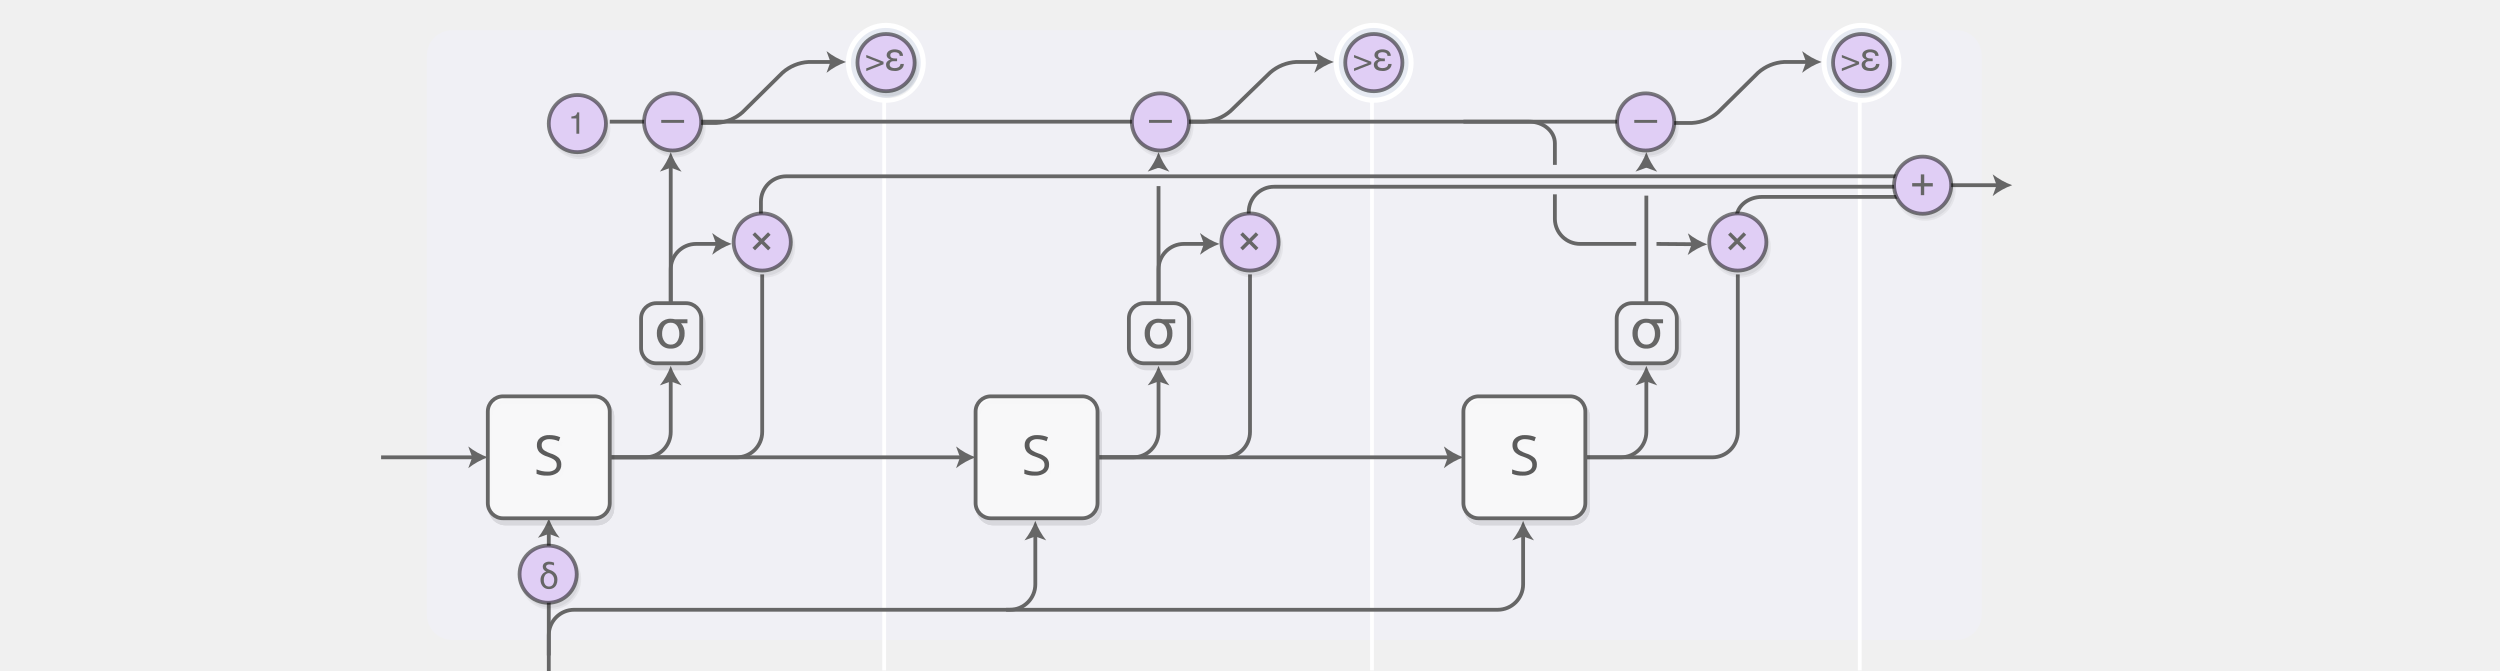
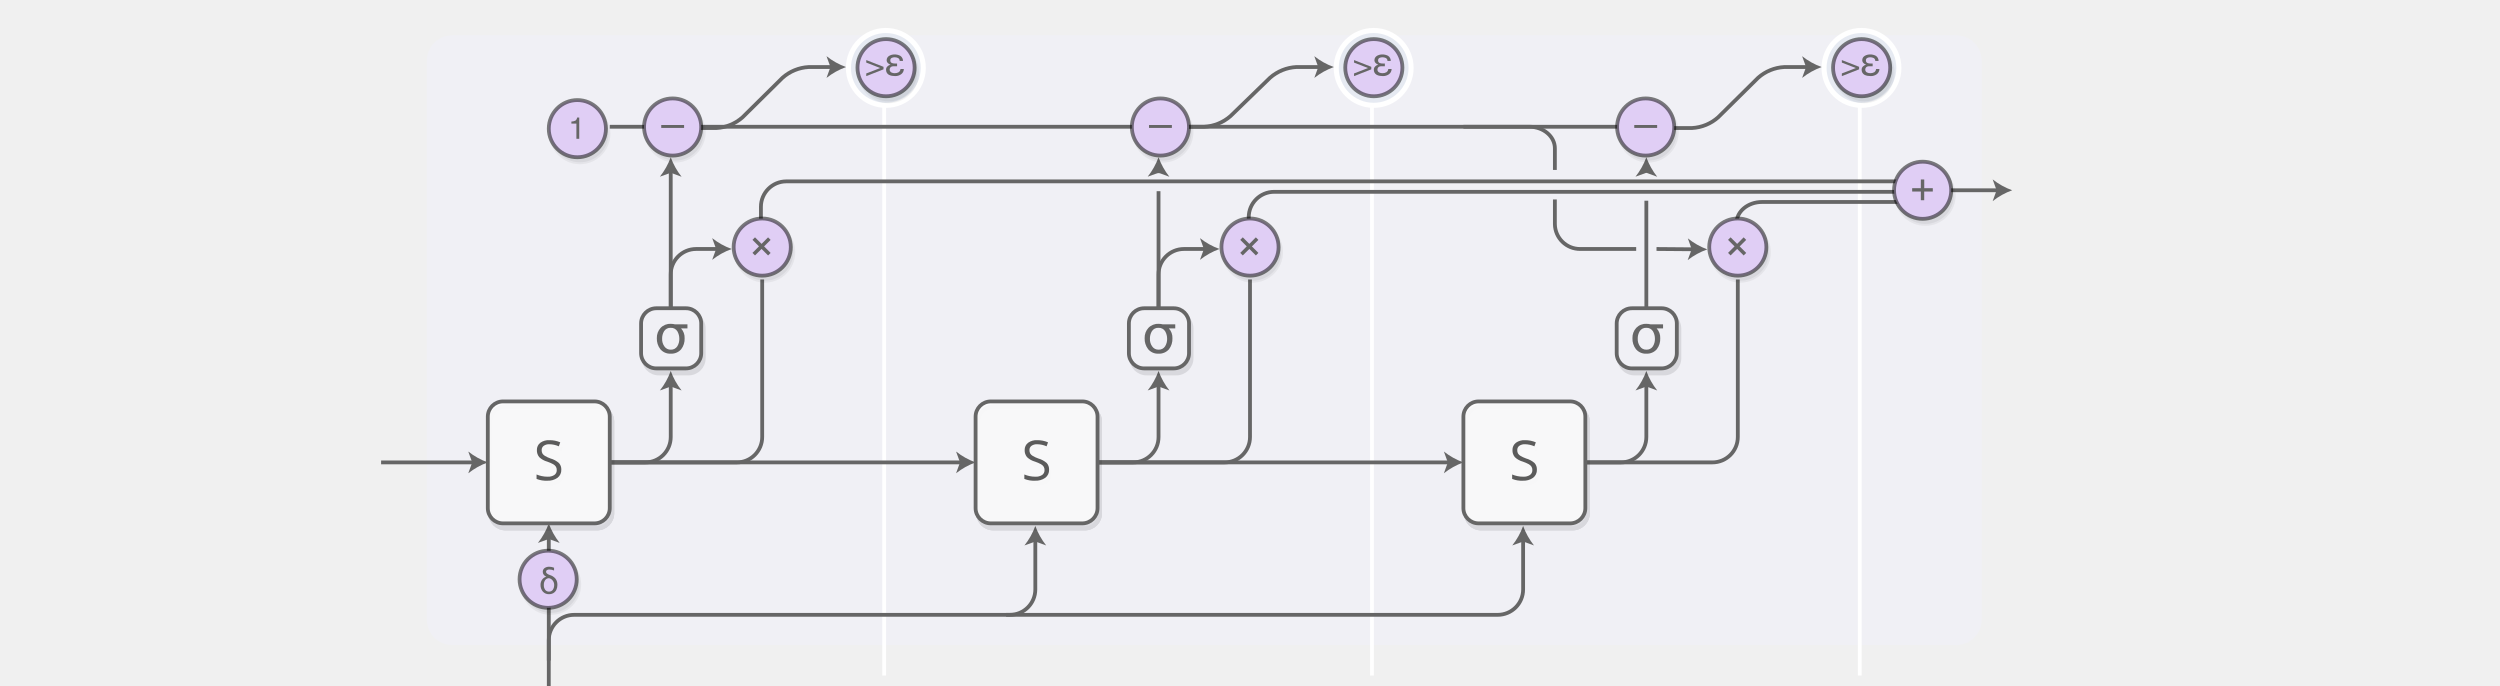
- <svg xmlns="http://www.w3.org/2000/svg" xmlns:xlink="http://www.w3.org/1999/xlink" id="background" width="984" height="264" viewBox="0 0 984 264">
+ <svg xmlns="http://www.w3.org/2000/svg" xmlns:xlink="http://www.w3.org/1999/xlink" id="background" width="984" height="270" viewBox="0 0 984 270">
  <defs>
    <symbol id="op-halo" data-name="op-halo" viewBox="0 0 31.45 31.45">
      <circle cx="15.73" cy="15.73" r="14.73" fill="#e6eaf2" stroke="#fff" stroke-miterlimit="10" stroke-width="2" />
    </symbol>
    <symbol id="op-bg" data-name="op-bg" viewBox="0 0 24 24">
      <circle cx="12" cy="12" r="11.25" fill="#e0cef5" stroke="#000" stroke-miterlimit="10" stroke-opacity="0.5" stroke-width="1.5" />
    </symbol>
    <symbol id="op-sum" data-name="op-sum" viewBox="0 0 24 24">
      <use id="op-bg-3" data-name="op-bg" width="24" height="24" xlink:href="#op-bg" />
      <path d="M7.88,12.5V11.18h3.41V7.75h1.34v3.43H16V12.5H12.62v3.42H11.29V12.5H7.88Z" fill="#666" />
    </symbol>
    <symbol id="op-sum_5" data-name="op-sum 5" viewBox="0 0 24 24">
      <use id="op-bg-6" data-name="op-bg" width="24" height="24" xlink:href="#op-bg" />
      <g>
        <path d="M11,12.65L4.21,15.32V14.26l5.51-2.12L4.21,10V9L11,11.66v1Z" fill="#666" />
        <path d="M16.34,11.45H15.48q-0.37,0-.73,0a1.84,1.84,0,0,0-.66.17,1,1,0,0,0-.46.42,1.19,1.19,0,0,0-.21.73,1.13,1.13,0,0,0,.2.67,1.4,1.4,0,0,0,.46.43,2.73,2.73,0,0,0,1.33.3,3,3,0,0,0,1.54-.37,1.66,1.66,0,0,0,.73-1.28H19a2.55,2.55,0,0,1-1.09,2.09,4,4,0,0,1-2.32.7,7.39,7.39,0,0,1-1.28-.11,4.23,4.23,0,0,1-1.17-.38A2.21,2.21,0,0,1,12,12.79a1.72,1.72,0,0,1,.55-1.3,2.33,2.33,0,0,1,1.2-.66v0a2.71,2.71,0,0,1-1.07-.69A1.56,1.56,0,0,1,12.24,9a1.8,1.8,0,0,1,.3-1,2,2,0,0,1,.74-0.69,4.19,4.19,0,0,1,2-.52,4.65,4.65,0,0,1,2.34.55,2.37,2.37,0,0,1,1.05,2H17.36a1.21,1.21,0,0,0-.64-1.15,3.21,3.21,0,0,0-1.36-.29,2.53,2.53,0,0,0-1.1.24,1,1,0,0,0-.58,1,1,1,0,0,0,.58,1,2.79,2.79,0,0,0,1.2.22h0.88v1.16Z" fill="#666" />
      </g>
    </symbol>
    <symbol id="op-sum_4" data-name="op-sum 4" viewBox="0 0 24 24">
      <use id="op-bg-9" data-name="op-bg" width="24" height="24" xlink:href="#op-bg" />
      <path d="M7.51,11.21h9v1.15h-9V11.21Z" fill="#666" />
    </symbol>
    <symbol id="op-sum_3" data-name="op-sum 3" viewBox="0 0 24 24">
      <use id="op-bg-12" data-name="op-bg" width="24" height="24" xlink:href="#op-bg" />
      <path d="M9.65,10V9.21a4.3,4.3,0,0,0,1.59-.37,1.83,1.83,0,0,0,.67-1.23h0.83V16H11.62V10h-2Z" fill="#666" />
    </symbol>
    <symbol id="op-x" data-name="op-x" viewBox="0 0 24 24">
      <use id="op-bg-15" data-name="op-bg" width="24" height="24" xlink:href="#op-bg" />
      <path d="M9.16,15.28l-1-1,2.56-2.56L8.16,9.16l1-1,2.58,2.58L14.3,8.17l1,1-2.56,2.56,2.57,2.57-1,1-2.57-2.57Z" fill="#666" />
    </symbol>
    <symbol id="rnn-bg" data-name="rnn-bg" viewBox="0 0 49.5 49.5">
      <rect x="0.75" y="0.75" width="48" height="48" rx="6" ry="6" fill="#fff" fill-opacity="0.8" stroke="#666" stroke-width="1.5" />
    </symbol>
    <symbol id="rnn-s" data-name="rnn-s" viewBox="0 0 49.5 49.5">
      <use id="rnn-bg-3" data-name="rnn-bg" width="49.5" height="49.5" xlink:href="#rnn-bg" />
      <path d="M29.68,27.61a3.81,3.81,0,0,1-1.49,3.2,6.46,6.46,0,0,1-4,1.15,10.1,10.1,0,0,1-4.25-.71V29.51a11.16,11.16,0,0,0,2.08.64,10.92,10.92,0,0,0,2.23.23,4.49,4.49,0,0,0,2.72-.69,2.25,2.25,0,0,0,.92-1.91,2.45,2.45,0,0,0-.32-1.32,3,3,0,0,0-1.08-1,15.14,15.14,0,0,0-2.31-1A7.38,7.38,0,0,1,21,22.68a4.06,4.06,0,0,1-.93-2.77A3.45,3.45,0,0,1,21.45,17,5.61,5.61,0,0,1,25,16a10.54,10.54,0,0,1,4.26.85l-0.56,1.57A9.63,9.63,0,0,0,25,17.6a3.62,3.62,0,0,0-2.24.62,2,2,0,0,0-.81,1.71,2.62,2.62,0,0,0,.3,1.32,2.8,2.8,0,0,0,1,.95,12.47,12.47,0,0,0,2.16,1A8.56,8.56,0,0,1,28.76,25,3.68,3.68,0,0,1,29.68,27.61Z" fill="#5b5b5b" />
    </symbol>
    <symbol id="op-sum_2" data-name="op-sum 2" viewBox="0 0 24 24">
      <use width="24" height="24" xlink:href="#op-bg" />
      <path d="M9.88,9.08a1.77,1.77,0,0,1,.69-1.47,3,3,0,0,1,1.89-.54,4.84,4.84,0,0,1,1.87.38v1.1a5.22,5.22,0,0,0-1.88-.4,1.57,1.57,0,0,0-.93.25,0.78,0.78,0,0,0-.35.67q0,0.74,1.51,1.26a4.6,4.6,0,0,1,2.22,1.44A3.75,3.75,0,0,1,15.64,14v0.27a4.23,4.23,0,0,1-.4,1.87,3,3,0,0,1-1.15,1.28,3.29,3.29,0,0,1-1.74.45,3.08,3.08,0,0,1-2.42-1A3.86,3.86,0,0,1,9,14.22V14.13a3.42,3.42,0,0,1,.64-2A2.76,2.76,0,0,1,11.29,11v0a2.36,2.36,0,0,1-1-.75A1.76,1.76,0,0,1,9.88,9.08Zm0.42,5.2a3,3,0,0,0,.55,1.89,1.8,1.8,0,0,0,1.49.69,1.79,1.79,0,0,0,1.48-.69,3.23,3.23,0,0,0,.55-2,2.67,2.67,0,0,0-.58-1.67,2.35,2.35,0,0,0-1.43-.92,1.81,1.81,0,0,0-1.49.7A3.19,3.19,0,0,0,10.3,14.28Z" fill="#666" />
    </symbol>
    <symbol id="rnn-sigma" data-name="rnn-sigma" viewBox="0 0 25.17 25.17">
      <rect x="0.75" y="0.75" width="23.67" height="23.67" rx="6" ry="6" fill="#f0f0f5" stroke="#666" stroke-width="1.5" />
      <path d="M19,8.67H16.48a5.39,5.39,0,0,1,1.41,3.87,6.62,6.62,0,0,1-1.37,4.36,5.13,5.13,0,0,1-4.11,1.73,5,5,0,0,1-4.09-1.78,6.66,6.66,0,0,1-1.37-4.32,5.73,5.73,0,0,1,1.5-4.07,5.22,5.22,0,0,1,4-1.58,6.18,6.18,0,0,1,1.67.21H19V8.67ZM15.8,12.78a5.89,5.89,0,0,0-.74-2.92,2.87,2.87,0,0,0-2.65-1.41A2.86,2.86,0,0,0,9.8,9.79a5.53,5.53,0,0,0-.77,3,4.82,4.82,0,0,0,.91,3,2.89,2.89,0,0,0,2.47,1.26A2.88,2.88,0,0,0,15,15.74,5.37,5.37,0,0,0,15.8,12.78Z" fill="#666" />
    </symbol>
  </defs>
  <g id="_Group_" data-name="&lt;Group&gt;">
-     <rect x="168" y="11.89" width="612" height="240" rx="10" ry="10" fill="#f0f0f5" />
-   </g>
-   <line x1="348" y1="38.89" x2="348" y2="263.89" stroke="#fff" stroke-miterlimit="10" stroke-width="1.5" />
-   <line x1="540" y1="38.89" x2="540" y2="263.89" stroke="#fff" stroke-miterlimit="10" stroke-width="1.5" />
-   <line x1="732" y1="38.89" x2="732" y2="263.89" stroke="#fff" stroke-miterlimit="10" stroke-width="1.5" />
-   <path d="M240,180h50a10,10,0,0,0,10-10V108" fill="none" stroke="#666" stroke-miterlimit="10" stroke-width="1.5" />
-   <path d="M432,180h50a10,10,0,0,0,10-10V108" fill="none" stroke="#666" stroke-miterlimit="10" stroke-width="1.5" />
-   <path d="M624,180h50a10,10,0,0,0,10-10V108" fill="none" stroke="#666" stroke-miterlimit="10" stroke-width="1.5" />
-   <line x1="456" y1="132" x2="456" y2="73.25" fill="none" stroke="#666" stroke-miterlimit="10" stroke-width="1.5" />
-   <line x1="648" y1="132" x2="648" y2="77" fill="none" stroke="#666" stroke-miterlimit="10" stroke-width="1.5" />
-   <path d="M299.5,95.89V79.39a10,10,0,0,1,10-10H756" fill="none" stroke="#666" stroke-miterlimit="10" stroke-width="1.5" />
-   <path d="M491.5,96V83.5a10,10,0,0,1,10-10H756" fill="none" stroke="#666" stroke-miterlimit="10" stroke-width="1.5" />
-   <path d="M683.51,94V85.75c0-4.54,4.5-8.25,10-8.25H756" fill="none" stroke="#666" stroke-miterlimit="10" stroke-width="1.5" />
-   <line x1="240" y1="47.89" x2="648" y2="47.89" fill="none" stroke="#666" stroke-miterlimit="10" stroke-width="1.5" />
-   <path d="M612,76.5v9.75A9.91,9.91,0,0,0,622,96h22" fill="none" stroke="#666" stroke-miterlimit="10" stroke-width="1.5" />
-   <path d="M576,47.89h26c5.5,0,10,3.83,10,8.5v8.5" fill="none" stroke="#666" stroke-miterlimit="10" stroke-width="1.5" />
-   <use id="op-halo-3" data-name="op-halo" width="31.45" height="31.45" transform="translate(332.94 9)" xlink:href="#op-halo" />
-   <use id="op-halo-6" data-name="op-halo" width="31.45" height="31.45" transform="translate(524.94 9)" xlink:href="#op-halo" />
-   <use id="op-halo-9" data-name="op-halo" width="31.45" height="31.45" transform="translate(716.94 9)" xlink:href="#op-halo" />
-   <g>
-     <path d="M396,240H589.5a10,10,0,0,0,10-10V210.43" fill="none" stroke="#666" stroke-miterlimit="10" stroke-width="1.5" />
-     <path d="M599.5,205a27.2,27.2,0,0,0,4.28,7.69l-4.28-1.55-4.28,1.55A27.18,27.18,0,0,0,599.5,205Z" fill="#666" />
-   </g>
-   <g>
-     <path d="M216,270V250a10,10,0,0,1,10-10H397.5a10,10,0,0,0,10-10V210.43" fill="none" stroke="#666" stroke-miterlimit="10" stroke-width="1.5" />
-     <path d="M407.5,205a27.2,27.2,0,0,0,4.28,7.69l-4.28-1.55-4.28,1.55A27.18,27.18,0,0,0,407.5,205Z" fill="#666" />
-   </g>
-   <g>
-     <line x1="150" y1="180" x2="186.57" y2="180" fill="none" stroke="#666" stroke-miterlimit="10" stroke-width="1.5" />
-     <path d="M192,180a27.2,27.2,0,0,0-7.69,4.28l1.55-4.28-1.55-4.28A27.18,27.18,0,0,0,192,180Z" fill="#666" />
-   </g>
-   <g>
-     <line x1="762" y1="72.89" x2="786.57" y2="72.89" fill="none" stroke="#666" stroke-miterlimit="10" stroke-width="1.5" />
-     <path d="M792,72.89a27.2,27.2,0,0,0-7.69,4.28l1.55-4.28-1.55-4.28A27.18,27.18,0,0,0,792,72.89Z" fill="#666" />
-   </g>
-   <g>
-     <line x1="240" y1="180" x2="378.57" y2="180" fill="none" stroke="#666" stroke-miterlimit="10" stroke-width="1.5" />
-     <path d="M384,180a27.2,27.2,0,0,0-7.69,4.28l1.55-4.28-1.55-4.28A27.18,27.18,0,0,0,384,180Z" fill="#666" />
-   </g>
-   <g>
-     <line x1="432" y1="180" x2="570.57" y2="180" fill="none" stroke="#666" stroke-miterlimit="10" stroke-width="1.5" />
-     <path d="M576,180a27.2,27.2,0,0,0-7.69,4.28l1.55-4.28-1.55-4.28A27.18,27.18,0,0,0,576,180Z" fill="#666" />
-   </g>
-   <g>
-     <path d="M240,180h14a10,10,0,0,0,10-10V149.43" fill="none" stroke="#666" stroke-miterlimit="10" stroke-width="1.5" />
-     <path d="M264,144a27.2,27.2,0,0,0,4.28,7.69L264,150.14l-4.28,1.55A27.18,27.18,0,0,0,264,144Z" fill="#666" />
-   </g>
-   <g>
-     <path d="M432,180h14a10,10,0,0,0,10-10V149.43" fill="none" stroke="#666" stroke-miterlimit="10" stroke-width="1.5" />
-     <path d="M456,144a27.2,27.2,0,0,0,4.28,7.69L456,150.14l-4.28,1.55A27.18,27.18,0,0,0,456,144Z" fill="#666" />
-   </g>
-   <g>
-     <path d="M624,180h14a10,10,0,0,0,10-10V149.43" fill="none" stroke="#666" stroke-miterlimit="10" stroke-width="1.5" />
-     <path d="M648,144a27.2,27.2,0,0,0,4.28,7.69L648,150.14l-4.28,1.55A27.18,27.18,0,0,0,648,144Z" fill="#666" />
-   </g>
-   <g>
-     <line x1="264" y1="131.89" x2="264" y2="65.32" fill="none" stroke="#666" stroke-miterlimit="10" stroke-width="1.5" />
-     <path d="M264,59.89a27.2,27.2,0,0,0,4.28,7.69L264,66l-4.28,1.55A27.18,27.18,0,0,0,264,59.89Z" fill="#666" />
-   </g>
-   <g>
-     <line x1="456" y1="66.14" x2="456" y2="65.32" fill="none" stroke="#666" stroke-miterlimit="10" stroke-width="1.5" />
-     <path d="M456,59.89a27.2,27.2,0,0,0,4.28,7.69L456,66l-4.28,1.55A27.18,27.18,0,0,0,456,59.89Z" fill="#666" />
-   </g>
-   <g>
-     <line x1="648" y1="65.89" x2="648" y2="65.32" fill="none" stroke="#666" stroke-miterlimit="10" stroke-width="1.5" />
-     <path d="M648,59.89a27.2,27.2,0,0,0,4.28,7.69L648,66l-4.28,1.55A27.18,27.18,0,0,0,648,59.89Z" fill="#666" />
-   </g>
-   <g>
-     <path d="M264,132V106a10,10,0,0,1,10-10h8.57" fill="none" stroke="#666" stroke-miterlimit="10" stroke-width="1.5" />
-     <path d="M288,96a27.2,27.2,0,0,0-7.69,4.28L281.86,96l-1.55-4.28A27.18,27.18,0,0,0,288,96Z" fill="#666" />
-   </g>
-   <g>
-     <path d="M456,132V106a10,10,0,0,1,10-10h8.57" fill="none" stroke="#666" stroke-miterlimit="10" stroke-width="1.5" />
-     <path d="M480,96a27.2,27.2,0,0,0-7.69,4.28L473.86,96l-1.55-4.28A27.18,27.18,0,0,0,480,96Z" fill="#666" />
-   </g>
-   <g>
-     <path d="M264,48.39h18a16.83,16.83,0,0,0,10.26-4.22L308,28.61a16.83,16.83,0,0,1,10.26-4.22h9.32" fill="none" stroke="#666" stroke-miterlimit="10" stroke-width="1.5" />
-     <path d="M333,24.39a27.2,27.2,0,0,0-7.69,4.28l1.55-4.28-1.55-4.28A27.18,27.18,0,0,0,333,24.39Z" fill="#666" />
-   </g>
-   <g>
-     <path d="M456,47.89h18a17.11,17.11,0,0,0,10.31-4.18l15.63-15.15a17.11,17.11,0,0,1,10.31-4.18h9.32" fill="none" stroke="#666" stroke-miterlimit="10" stroke-width="1.5" />
-     <path d="M525,24.39a27.2,27.2,0,0,0-7.69,4.28l1.55-4.28-1.55-4.28A27.18,27.18,0,0,0,525,24.39Z" fill="#666" />
-   </g>
-   <g>
-     <path d="M648,48.39h18a16.83,16.83,0,0,0,10.26-4.22L692,28.61a16.83,16.83,0,0,1,10.26-4.22h9.32" fill="none" stroke="#666" stroke-miterlimit="10" stroke-width="1.5" />
-     <path d="M717,24.39a27.2,27.2,0,0,0-7.69,4.28l1.55-4.28-1.55-4.28A27.18,27.18,0,0,0,717,24.39Z" fill="#666" />
-   </g>
-   <g>
-     <line x1="652" y1="96" x2="666.57" y2="96.12" fill="none" stroke="#666" stroke-miterlimit="10" stroke-width="1.5" />
-     <path d="M672,96.16a27.2,27.2,0,0,0-7.73,4.22l1.58-4.27-1.51-4.29A27.18,27.18,0,0,0,672,96.16Z" fill="#666" />
-   </g>
-   <g>
-     <line x1="216" y1="258" x2="216" y2="209.43" fill="none" stroke="#666" stroke-miterlimit="10" stroke-width="1.5" />
-     <path d="M216,204a27.2,27.2,0,0,0,4.28,7.69L216,210.14l-4.28,1.55A27.18,27.18,0,0,0,216,204Z" fill="#666" />
+     <rect x="168" y="13.89" width="612" height="240" rx="10" ry="10" fill="#f0f0f5" />
+   </g>
+   <line x1="348" y1="40.89" x2="348" y2="265.89" stroke="#fff" stroke-miterlimit="10" stroke-width="1.5" />
+   <line x1="540" y1="40.89" x2="540" y2="265.89" stroke="#fff" stroke-miterlimit="10" stroke-width="1.5" />
+   <line x1="732" y1="40.89" x2="732" y2="265.89" stroke="#fff" stroke-miterlimit="10" stroke-width="1.5" />
+   <path d="M240,182h50a10,10,0,0,0,10-10V110" fill="none" stroke="#666" stroke-miterlimit="10" stroke-width="1.5" />
+   <path d="M432,182h50a10,10,0,0,0,10-10V110" fill="none" stroke="#666" stroke-miterlimit="10" stroke-width="1.5" />
+   <path d="M624,182h50a10,10,0,0,0,10-10V110" fill="none" stroke="#666" stroke-miterlimit="10" stroke-width="1.5" />
+   <line x1="456" y1="134" x2="456" y2="75.25" fill="none" stroke="#666" stroke-miterlimit="10" stroke-width="1.5" />
+   <line x1="648" y1="134" x2="648" y2="79" fill="none" stroke="#666" stroke-miterlimit="10" stroke-width="1.5" />
+   <path d="M299.5,97.89V81.39a10,10,0,0,1,10-10H756" fill="none" stroke="#666" stroke-miterlimit="10" stroke-width="1.5" />
+   <path d="M491.5,98V85.5a10,10,0,0,1,10-10H756" fill="none" stroke="#666" stroke-miterlimit="10" stroke-width="1.5" />
+   <path d="M683.51,96V87.75c0-4.54,4.5-8.25,10-8.25H756" fill="none" stroke="#666" stroke-miterlimit="10" stroke-width="1.5" />
+   <line x1="240" y1="49.89" x2="648" y2="49.89" fill="none" stroke="#666" stroke-miterlimit="10" stroke-width="1.5" />
+   <path d="M612,78.5v9.75A9.91,9.91,0,0,0,622,98h22" fill="none" stroke="#666" stroke-miterlimit="10" stroke-width="1.5" />
+   <path d="M576,49.89h26c5.5,0,10,3.83,10,8.5v8.5" fill="none" stroke="#666" stroke-miterlimit="10" stroke-width="1.5" />
+   <use id="op-halo-3" data-name="op-halo" width="31.45" height="31.45" transform="translate(332.94 11)" xlink:href="#op-halo" />
+   <use id="op-halo-6" data-name="op-halo" width="31.45" height="31.45" transform="translate(524.94 11)" xlink:href="#op-halo" />
+   <use id="op-halo-9" data-name="op-halo" width="31.45" height="31.45" transform="translate(716.94 11)" xlink:href="#op-halo" />
+   <g>
+     <path d="M396,242H589.5a10,10,0,0,0,10-10V212.43" fill="none" stroke="#666" stroke-miterlimit="10" stroke-width="1.5" />
+     <path d="M599.5,207a27.2,27.2,0,0,0,4.28,7.69l-4.28-1.55-4.28,1.55A27.18,27.18,0,0,0,599.5,207Z" fill="#666" />
+   </g>
+   <g>
+     <path d="M216,272V252a10,10,0,0,1,10-10H397.5a10,10,0,0,0,10-10V212.43" fill="none" stroke="#666" stroke-miterlimit="10" stroke-width="1.5" />
+     <path d="M407.5,207a27.2,27.2,0,0,0,4.28,7.69l-4.28-1.55-4.28,1.55A27.18,27.18,0,0,0,407.5,207Z" fill="#666" />
+   </g>
+   <g>
+     <line x1="150" y1="182" x2="186.57" y2="182" fill="none" stroke="#666" stroke-miterlimit="10" stroke-width="1.5" />
+     <path d="M192,182a27.2,27.2,0,0,0-7.69,4.28l1.55-4.28-1.55-4.28A27.18,27.18,0,0,0,192,182Z" fill="#666" />
+   </g>
+   <g>
+     <line x1="762" y1="74.89" x2="786.57" y2="74.89" fill="none" stroke="#666" stroke-miterlimit="10" stroke-width="1.5" />
+     <path d="M792,74.89a27.2,27.2,0,0,0-7.69,4.28l1.55-4.28-1.55-4.28A27.18,27.18,0,0,0,792,74.89Z" fill="#666" />
+   </g>
+   <g>
+     <line x1="240" y1="182" x2="378.57" y2="182" fill="none" stroke="#666" stroke-miterlimit="10" stroke-width="1.5" />
+     <path d="M384,182a27.2,27.2,0,0,0-7.69,4.28l1.55-4.28-1.55-4.28A27.18,27.18,0,0,0,384,182Z" fill="#666" />
+   </g>
+   <g>
+     <line x1="432" y1="182" x2="570.57" y2="182" fill="none" stroke="#666" stroke-miterlimit="10" stroke-width="1.5" />
+     <path d="M576,182a27.2,27.2,0,0,0-7.69,4.28l1.55-4.28-1.55-4.28A27.18,27.18,0,0,0,576,182Z" fill="#666" />
+   </g>
+   <g>
+     <path d="M240,182h14a10,10,0,0,0,10-10V151.43" fill="none" stroke="#666" stroke-miterlimit="10" stroke-width="1.5" />
+     <path d="M264,146a27.2,27.2,0,0,0,4.28,7.69L264,152.14l-4.28,1.55A27.18,27.18,0,0,0,264,146Z" fill="#666" />
+   </g>
+   <g>
+     <path d="M432,182h14a10,10,0,0,0,10-10V151.43" fill="none" stroke="#666" stroke-miterlimit="10" stroke-width="1.5" />
+     <path d="M456,146a27.2,27.2,0,0,0,4.28,7.69L456,152.14l-4.28,1.55A27.18,27.18,0,0,0,456,146Z" fill="#666" />
+   </g>
+   <g>
+     <path d="M624,182h14a10,10,0,0,0,10-10V151.43" fill="none" stroke="#666" stroke-miterlimit="10" stroke-width="1.5" />
+     <path d="M648,146a27.2,27.2,0,0,0,4.28,7.69L648,152.14l-4.28,1.55A27.18,27.18,0,0,0,648,146Z" fill="#666" />
+   </g>
+   <g>
+     <line x1="264" y1="133.89" x2="264" y2="67.32" fill="none" stroke="#666" stroke-miterlimit="10" stroke-width="1.5" />
+     <path d="M264,61.89a27.2,27.2,0,0,0,4.28,7.69L264,68l-4.28,1.55A27.18,27.18,0,0,0,264,61.89Z" fill="#666" />
+   </g>
+   <g>
+     <line x1="456" y1="68.14" x2="456" y2="67.32" fill="none" stroke="#666" stroke-miterlimit="10" stroke-width="1.5" />
+     <path d="M456,61.89a27.2,27.2,0,0,0,4.28,7.69L456,68l-4.28,1.55A27.18,27.18,0,0,0,456,61.89Z" fill="#666" />
+   </g>
+   <g>
+     <line x1="648" y1="67.89" x2="648" y2="67.32" fill="none" stroke="#666" stroke-miterlimit="10" stroke-width="1.5" />
+     <path d="M648,61.89a27.2,27.2,0,0,0,4.28,7.69L648,68l-4.28,1.55A27.18,27.18,0,0,0,648,61.89Z" fill="#666" />
+   </g>
+   <g>
+     <path d="M264,134V108a10,10,0,0,1,10-10h8.57" fill="none" stroke="#666" stroke-miterlimit="10" stroke-width="1.5" />
+     <path d="M288,98a27.2,27.2,0,0,0-7.69,4.28L281.86,98l-1.55-4.28A27.18,27.18,0,0,0,288,98Z" fill="#666" />
+   </g>
+   <g>
+     <path d="M456,134V108a10,10,0,0,1,10-10h8.57" fill="none" stroke="#666" stroke-miterlimit="10" stroke-width="1.5" />
+     <path d="M480,98a27.2,27.2,0,0,0-7.69,4.28L473.86,98l-1.55-4.28A27.18,27.18,0,0,0,480,98Z" fill="#666" />
+   </g>
+   <g>
+     <path d="M264,50.39h18a16.83,16.83,0,0,0,10.26-4.22L308,30.61a16.83,16.83,0,0,1,10.26-4.22h9.32" fill="none" stroke="#666" stroke-miterlimit="10" stroke-width="1.5" />
+     <path d="M333,26.39a27.2,27.2,0,0,0-7.69,4.28l1.55-4.28-1.55-4.28A27.18,27.18,0,0,0,333,26.39Z" fill="#666" />
+   </g>
+   <g>
+     <path d="M456,49.89h18a17.11,17.11,0,0,0,10.31-4.18l15.63-15.15a17.11,17.11,0,0,1,10.31-4.18h9.32" fill="none" stroke="#666" stroke-miterlimit="10" stroke-width="1.5" />
+     <path d="M525,26.39a27.2,27.2,0,0,0-7.69,4.28l1.55-4.28-1.55-4.28A27.18,27.18,0,0,0,525,26.39Z" fill="#666" />
+   </g>
+   <g>
+     <path d="M648,50.39h18a16.83,16.83,0,0,0,10.26-4.22L692,30.61a16.83,16.83,0,0,1,10.26-4.22h9.32" fill="none" stroke="#666" stroke-miterlimit="10" stroke-width="1.5" />
+     <path d="M717,26.39a27.2,27.2,0,0,0-7.69,4.28l1.55-4.28-1.55-4.28A27.18,27.18,0,0,0,717,26.39Z" fill="#666" />
+   </g>
+   <g>
+     <line x1="652" y1="98" x2="666.57" y2="98.12" fill="none" stroke="#666" stroke-miterlimit="10" stroke-width="1.5" />
+     <path d="M672,98.16a27.2,27.2,0,0,0-7.73,4.22l1.58-4.27-1.51-4.29A27.18,27.18,0,0,0,672,98.16Z" fill="#666" />
+   </g>
+   <g>
+     <line x1="216" y1="260" x2="216" y2="211.43" fill="none" stroke="#666" stroke-miterlimit="10" stroke-width="1.5" />
+     <path d="M216,206a27.2,27.2,0,0,0,4.28,7.69L216,212.14l-4.28,1.55A27.18,27.18,0,0,0,216,206Z" fill="#666" />
  </g>
  <g id="_Group_2" data-name="&lt;Group&gt;">
    <g opacity="0.1">
-       <circle cx="757.75" cy="74.89" r="11.25" />
-       <circle cx="757.75" cy="74.89" r="11.25" fill="none" stroke="#000" stroke-miterlimit="10" stroke-width="1.5" opacity="0.5" />
-       <path d="M753.63,75.39V74.08H757V70.65h1.34v3.43h3.41v1.31h-3.41v3.42H757V75.39h-3.41Z" />
-     </g>
-     <use width="24" height="24" transform="translate(744.75 60.89)" xlink:href="#op-sum" />
-   </g>
-   <g>
-     <g opacity="0.1">
-       <circle cx="349.75" cy="26.64" r="11.25" />
-       <circle cx="349.75" cy="26.64" r="11.25" fill="none" stroke="#000" stroke-miterlimit="10" stroke-width="1.5" opacity="0.5" />
-       <path d="M348.71,27.29L342,30V28.9l5.51-2.12L342,24.68V23.62l6.75,2.68v1Z" />
-       <path d="M354.09,26.09h-0.85q-0.37,0-.73,0a1.84,1.84,0,0,0-.66.17,1,1,0,0,0-.46.42,1.19,1.19,0,0,0-.21.73,1.13,1.13,0,0,0,.2.67,1.4,1.4,0,0,0,.46.43,2.73,2.73,0,0,0,1.33.3,3,3,0,0,0,1.54-.37,1.66,1.66,0,0,0,.73-1.28h1.34a2.55,2.55,0,0,1-1.09,2.09,4,4,0,0,1-2.32.7,7.39,7.39,0,0,1-1.28-.11,4.23,4.23,0,0,1-1.17-.38,2.21,2.21,0,0,1-1.18-2.08,1.72,1.72,0,0,1,.55-1.3,2.33,2.33,0,0,1,1.2-.66v0a2.71,2.71,0,0,1-1.07-.69,1.56,1.56,0,0,1-.43-1.14,1.8,1.8,0,0,1,.3-1A2,2,0,0,1,351,21.9a4.19,4.19,0,0,1,2-.52,4.65,4.65,0,0,1,2.34.55,2.37,2.37,0,0,1,1.05,2h-1.34a1.21,1.21,0,0,0-.64-1.15,3.21,3.21,0,0,0-1.36-.29,2.53,2.53,0,0,0-1.1.24,1,1,0,0,0-.58,1,1,1,0,0,0,.58,1,2.79,2.79,0,0,0,1.2.22h0.88v1.16Z" />
-     </g>
-     <use width="24" height="24" transform="translate(336.75 12.64)" xlink:href="#op-sum_5" />
-   </g>
-   <g>
-     <g opacity="0.1">
-       <circle cx="265.75" cy="49.99" r="11.25" />
-       <circle cx="265.75" cy="49.99" r="11.25" fill="none" stroke="#000" stroke-miterlimit="10" stroke-width="1.5" opacity="0.5" />
-       <path d="M261.26,49.2h9v1.15h-9V49.2Z" />
-     </g>
-     <use width="24" height="24" transform="translate(252.75 35.99)" xlink:href="#op-sum_4" />
+       <circle cx="757.75" cy="76.89" r="11.25" />
+       <circle cx="757.75" cy="76.89" r="11.25" fill="none" stroke="#000" stroke-miterlimit="10" stroke-width="1.5" opacity="0.5" />
+       <path d="M753.63,77.39V76.08H757V72.65h1.34v3.43h3.41v1.31h-3.41v3.42H757V77.39h-3.41Z" />
+     </g>
+     <use width="24" height="24" transform="translate(744.75 62.89)" xlink:href="#op-sum" />
+   </g>
+   <g>
+     <g opacity="0.1">
+       <circle cx="349.75" cy="28.64" r="11.25" />
+       <circle cx="349.75" cy="28.64" r="11.25" fill="none" stroke="#000" stroke-miterlimit="10" stroke-width="1.5" opacity="0.5" />
+       <path d="M348.71,29.29L342,32V30.9l5.51-2.12L342,26.68V25.62l6.75,2.68v1Z" />
+       <path d="M354.09,28.09h-0.85q-0.37,0-.73,0a1.84,1.84,0,0,0-.66.17,1,1,0,0,0-.46.42,1.19,1.19,0,0,0-.21.73,1.13,1.13,0,0,0,.2.67,1.4,1.4,0,0,0,.46.43,2.73,2.73,0,0,0,1.33.3,3,3,0,0,0,1.54-.37,1.66,1.66,0,0,0,.73-1.28h1.34a2.55,2.55,0,0,1-1.09,2.09,4,4,0,0,1-2.32.7,7.39,7.39,0,0,1-1.28-.11,4.23,4.23,0,0,1-1.17-.38,2.21,2.21,0,0,1-1.18-2.08,1.72,1.72,0,0,1,.55-1.3,2.33,2.33,0,0,1,1.2-.66v0a2.71,2.71,0,0,1-1.07-.69,1.56,1.56,0,0,1-.43-1.14,1.8,1.8,0,0,1,.3-1A2,2,0,0,1,351,23.9a4.19,4.19,0,0,1,2-.52,4.65,4.65,0,0,1,2.34.55,2.37,2.37,0,0,1,1.05,2h-1.34a1.21,1.21,0,0,0-.64-1.15,3.21,3.21,0,0,0-1.36-.29,2.53,2.53,0,0,0-1.1.24,1,1,0,0,0-.58,1,1,1,0,0,0,.58,1,2.79,2.79,0,0,0,1.2.22h0.88v1.16Z" />
+     </g>
+     <use width="24" height="24" transform="translate(336.75 14.64)" xlink:href="#op-sum_5" />
+   </g>
+   <g>
+     <g opacity="0.1">
+       <circle cx="265.75" cy="51.99" r="11.25" />
+       <circle cx="265.75" cy="51.99" r="11.25" fill="none" stroke="#000" stroke-miterlimit="10" stroke-width="1.5" opacity="0.5" />
+       <path d="M261.26,51.2h9v1.15h-9V51.2Z" />
+     </g>
+     <use width="24" height="24" transform="translate(252.75 37.99)" xlink:href="#op-sum_4" />
  </g>
  <g id="_Group_3" data-name="&lt;Group&gt;">
    <g opacity="0.1">
-       <circle cx="228.25" cy="50.64" r="11.25" />
-       <circle cx="228.25" cy="50.64" r="11.25" fill="none" stroke="#000" stroke-miterlimit="10" stroke-width="1.5" opacity="0.5" />
-       <path d="M225.9,48.66V47.85a4.3,4.3,0,0,0,1.59-.37,1.83,1.83,0,0,0,.67-1.23H229V54.6h-1.12V48.66h-2Z" />
-     </g>
-     <use width="24" height="24" transform="translate(215.25 36.64)" xlink:href="#op-sum_3" />
-   </g>
-   <g>
-     <g opacity="0.1">
-       <circle cx="301.01" cy="97.25" r="11.25" />
-       <circle cx="301.01" cy="97.25" r="11.25" fill="none" stroke="#000" stroke-miterlimit="10" stroke-width="1.5" opacity="0.5" />
-       <path d="M298.17,100.53l-1-1L299.74,97l-2.58-2.58,1-1L300.74,96l2.56-2.56,1,1L301.73,97l2.57,2.57-1,1L300.73,98Z" />
-     </g>
-     <use width="24" height="24" transform="translate(288.01 83.25)" xlink:href="#op-x" />
-   </g>
-   <g>
-     <g opacity="0.1">
-       <rect x="193" y="158" width="48" height="48" rx="6" ry="6" opacity="0.8" />
-       <rect x="193" y="158" width="48" height="48" rx="6" ry="6" fill="none" stroke="#000" stroke-width="1.5" />
-       <rect x="193" y="158" width="48" height="48" rx="6" ry="6" fill="none" stroke="#000" stroke-width="1.5" />
-       <rect x="193" y="158" width="48" height="48" rx="6" ry="6" fill="none" stroke="#000" stroke-width="1.5" />
-       <path d="M221.93,184.86a3.81,3.81,0,0,1-1.49,3.2,6.46,6.46,0,0,1-4,1.15,10.1,10.1,0,0,1-4.25-.71v-1.74a11.16,11.16,0,0,0,2.08.64,10.92,10.92,0,0,0,2.23.23,4.49,4.49,0,0,0,2.72-.69,2.25,2.25,0,0,0,.92-1.91,2.45,2.45,0,0,0-.32-1.32,3,3,0,0,0-1.08-1,15.14,15.14,0,0,0-2.31-1,7.38,7.38,0,0,1-3.1-1.84,4.06,4.06,0,0,1-.93-2.77,3.45,3.45,0,0,1,1.35-2.86,5.61,5.61,0,0,1,3.57-1.06,10.54,10.54,0,0,1,4.26.85L221,175.66a9.63,9.63,0,0,0-3.74-.81,3.62,3.62,0,0,0-2.24.62,2,2,0,0,0-.81,1.71,2.62,2.62,0,0,0,.3,1.32,2.8,2.8,0,0,0,1,.95,12.47,12.47,0,0,0,2.16,1,8.56,8.56,0,0,1,3.37,1.87A3.68,3.68,0,0,1,221.93,184.86Z" />
-     </g>
-     <use width="49.5" height="49.5" transform="translate(191.25 155.25)" xlink:href="#rnn-s" />
-   </g>
-   <use width="24" height="24" transform="translate(528.74 12.64)" xlink:href="#op-sum_5" />
-   <g>
-     <g opacity="0.1">
-       <circle cx="457.74" cy="49.99" r="11.25" />
-       <circle cx="457.74" cy="49.99" r="11.25" fill="none" stroke="#000" stroke-miterlimit="10" stroke-width="1.5" opacity="0.5" />
-       <path d="M453.26,49.2h9v1.15h-9V49.2Z" />
-     </g>
-     <use width="24" height="24" transform="translate(444.74 35.99)" xlink:href="#op-sum_4" />
-   </g>
-   <g>
-     <g opacity="0.1">
-       <circle cx="493" cy="97.25" r="11.25" />
-       <circle cx="493" cy="97.25" r="11.25" fill="none" stroke="#000" stroke-miterlimit="10" stroke-width="1.5" opacity="0.5" />
-       <path d="M490.16,100.53l-1-1L491.73,97l-2.58-2.58,1-1L492.74,96l2.56-2.56,1,1L493.72,97l2.57,2.57-1,1L492.72,98Z" />
-     </g>
-     <use width="24" height="24" transform="translate(480 83.25)" xlink:href="#op-x" />
-   </g>
-   <g>
-     <g opacity="0.1">
-       <rect x="384.99" y="158" width="48" height="48" rx="6" ry="6" opacity="0.8" />
-       <rect x="384.99" y="158" width="48" height="48" rx="6" ry="6" fill="none" stroke="#000" stroke-width="1.5" />
-       <rect x="384.99" y="158" width="48" height="48" rx="6" ry="6" fill="none" stroke="#000" stroke-width="1.5" />
-       <rect x="384.99" y="158" width="48" height="48" rx="6" ry="6" fill="none" stroke="#000" stroke-width="1.5" />
-       <path d="M413.93,184.86a3.81,3.81,0,0,1-1.49,3.2,6.46,6.46,0,0,1-4,1.15,10.1,10.1,0,0,1-4.25-.71v-1.74a11.16,11.16,0,0,0,2.08.64,10.92,10.92,0,0,0,2.23.23,4.49,4.49,0,0,0,2.72-.69,2.25,2.25,0,0,0,.92-1.91,2.45,2.45,0,0,0-.32-1.32,3,3,0,0,0-1.08-1,15.14,15.14,0,0,0-2.31-1,7.38,7.38,0,0,1-3.1-1.84,4.06,4.06,0,0,1-.93-2.77,3.45,3.45,0,0,1,1.35-2.86,5.61,5.61,0,0,1,3.57-1.06,10.54,10.54,0,0,1,4.26.85L413,175.66a9.63,9.63,0,0,0-3.74-.81,3.62,3.62,0,0,0-2.24.62,2,2,0,0,0-.81,1.71,2.62,2.62,0,0,0,.3,1.32,2.8,2.8,0,0,0,1,.95,12.47,12.47,0,0,0,2.16,1,8.56,8.56,0,0,1,3.37,1.87A3.68,3.68,0,0,1,413.93,184.86Z" />
-     </g>
-     <use width="49.5" height="49.5" transform="translate(383.24 155.25)" xlink:href="#rnn-s" />
+       <circle cx="228.25" cy="52.64" r="11.25" />
+       <circle cx="228.25" cy="52.64" r="11.25" fill="none" stroke="#000" stroke-miterlimit="10" stroke-width="1.5" opacity="0.5" />
+       <path d="M225.9,50.66V49.85a4.3,4.3,0,0,0,1.59-.37,1.83,1.83,0,0,0,.67-1.23H229V56.6h-1.12V50.66h-2Z" />
+     </g>
+     <use width="24" height="24" transform="translate(215.25 38.64)" xlink:href="#op-sum_3" />
+   </g>
+   <g>
+     <g opacity="0.1">
+       <circle cx="301.01" cy="99.25" r="11.25" />
+       <circle cx="301.01" cy="99.25" r="11.25" fill="none" stroke="#000" stroke-miterlimit="10" stroke-width="1.5" opacity="0.5" />
+       <path d="M298.17,102.53l-1-1L299.74,99l-2.58-2.58,1-1L300.74,98l2.56-2.56,1,1L301.73,99l2.57,2.57-1,1L300.73,100Z" />
+     </g>
+     <use width="24" height="24" transform="translate(288.01 85.25)" xlink:href="#op-x" />
+   </g>
+   <g>
+     <g opacity="0.1">
+       <rect x="193" y="160" width="48" height="48" rx="6" ry="6" opacity="0.8" />
+       <rect x="193" y="160" width="48" height="48" rx="6" ry="6" fill="none" stroke="#000" stroke-width="1.5" />
+       <rect x="193" y="160" width="48" height="48" rx="6" ry="6" fill="none" stroke="#000" stroke-width="1.5" />
+       <rect x="193" y="160" width="48" height="48" rx="6" ry="6" fill="none" stroke="#000" stroke-width="1.5" />
+       <path d="M221.93,186.86a3.81,3.81,0,0,1-1.49,3.2,6.46,6.46,0,0,1-4,1.15,10.1,10.1,0,0,1-4.25-.71v-1.74a11.16,11.16,0,0,0,2.08.64,10.92,10.92,0,0,0,2.23.23,4.49,4.49,0,0,0,2.72-.69,2.25,2.25,0,0,0,.92-1.91,2.45,2.45,0,0,0-.32-1.32,3,3,0,0,0-1.08-1,15.14,15.14,0,0,0-2.31-1,7.38,7.38,0,0,1-3.1-1.84,4.06,4.06,0,0,1-.93-2.77,3.45,3.45,0,0,1,1.35-2.86,5.61,5.61,0,0,1,3.57-1.06,10.54,10.54,0,0,1,4.26.85L221,177.66a9.63,9.63,0,0,0-3.74-.81,3.62,3.62,0,0,0-2.24.62,2,2,0,0,0-.81,1.71,2.62,2.62,0,0,0,.3,1.32,2.8,2.8,0,0,0,1,.95,12.47,12.47,0,0,0,2.16,1,8.56,8.56,0,0,1,3.37,1.87A3.68,3.68,0,0,1,221.93,186.86Z" />
+     </g>
+     <use width="49.5" height="49.5" transform="translate(191.25 157.25)" xlink:href="#rnn-s" />
+   </g>
+   <use width="24" height="24" transform="translate(528.74 14.64)" xlink:href="#op-sum_5" />
+   <g>
+     <g opacity="0.1">
+       <circle cx="457.74" cy="51.99" r="11.25" />
+       <circle cx="457.74" cy="51.99" r="11.25" fill="none" stroke="#000" stroke-miterlimit="10" stroke-width="1.5" opacity="0.5" />
+       <path d="M453.26,51.2h9v1.15h-9V51.2Z" />
+     </g>
+     <use width="24" height="24" transform="translate(444.74 37.99)" xlink:href="#op-sum_4" />
+   </g>
+   <g>
+     <g opacity="0.1">
+       <circle cx="493" cy="99.25" r="11.25" />
+       <circle cx="493" cy="99.25" r="11.25" fill="none" stroke="#000" stroke-miterlimit="10" stroke-width="1.5" opacity="0.5" />
+       <path d="M490.16,102.53l-1-1L491.73,99l-2.58-2.58,1-1L492.74,98l2.56-2.56,1,1L493.72,99l2.57,2.57-1,1L492.72,100Z" />
+     </g>
+     <use width="24" height="24" transform="translate(480 85.25)" xlink:href="#op-x" />
+   </g>
+   <g>
+     <g opacity="0.1">
+       <rect x="384.99" y="160" width="48" height="48" rx="6" ry="6" opacity="0.8" />
+       <rect x="384.99" y="160" width="48" height="48" rx="6" ry="6" fill="none" stroke="#000" stroke-width="1.5" />
+       <rect x="384.99" y="160" width="48" height="48" rx="6" ry="6" fill="none" stroke="#000" stroke-width="1.5" />
+       <rect x="384.99" y="160" width="48" height="48" rx="6" ry="6" fill="none" stroke="#000" stroke-width="1.5" />
+       <path d="M413.93,186.86a3.81,3.81,0,0,1-1.49,3.2,6.46,6.46,0,0,1-4,1.15,10.1,10.1,0,0,1-4.25-.71v-1.74a11.16,11.16,0,0,0,2.08.64,10.92,10.92,0,0,0,2.23.23,4.49,4.49,0,0,0,2.72-.69,2.25,2.25,0,0,0,.92-1.91,2.45,2.45,0,0,0-.32-1.32,3,3,0,0,0-1.08-1,15.14,15.14,0,0,0-2.31-1,7.38,7.38,0,0,1-3.1-1.84,4.06,4.06,0,0,1-.93-2.77,3.45,3.45,0,0,1,1.35-2.86,5.61,5.61,0,0,1,3.57-1.06,10.54,10.54,0,0,1,4.26.85L413,177.66a9.63,9.63,0,0,0-3.74-.81,3.62,3.62,0,0,0-2.24.62,2,2,0,0,0-.81,1.71,2.62,2.62,0,0,0,.3,1.32,2.8,2.8,0,0,0,1,.95,12.47,12.47,0,0,0,2.16,1,8.56,8.56,0,0,1,3.37,1.87A3.68,3.68,0,0,1,413.93,186.86Z" />
+     </g>
+     <use width="49.5" height="49.5" transform="translate(383.24 157.25)" xlink:href="#rnn-s" />
  </g>
  <g id="_Group_4" data-name="&lt;Group&gt;">
    <g opacity="0.1">
-       <circle cx="733.74" cy="26.64" r="11.25" />
-       <circle cx="733.74" cy="26.64" r="11.25" fill="none" stroke="#000" stroke-miterlimit="10" stroke-width="1.5" opacity="0.5" />
-       <path d="M732.7,27.29L725.95,30V28.9l5.51-2.12-5.51-2.11V23.62l6.75,2.68v1Z" />
-       <path d="M738.07,26.09h-0.85q-0.37,0-.73,0a1.84,1.84,0,0,0-.66.17,1,1,0,0,0-.46.42,1.19,1.19,0,0,0-.21.73,1.13,1.13,0,0,0,.2.67,1.4,1.4,0,0,0,.46.43,2.73,2.73,0,0,0,1.33.3,3,3,0,0,0,1.54-.37,1.66,1.66,0,0,0,.73-1.28h1.34a2.55,2.55,0,0,1-1.09,2.09,4,4,0,0,1-2.32.7,7.39,7.39,0,0,1-1.28-.11,4.23,4.23,0,0,1-1.17-.38,2.21,2.21,0,0,1-1.18-2.08,1.72,1.72,0,0,1,.55-1.3,2.33,2.33,0,0,1,1.2-.66v0a2.71,2.71,0,0,1-1.07-.69,1.56,1.56,0,0,1-.43-1.14,1.8,1.8,0,0,1,.3-1A2,2,0,0,1,735,21.9a4.19,4.19,0,0,1,2-.52,4.65,4.65,0,0,1,2.34.55,2.37,2.37,0,0,1,1.05,2H739.1a1.21,1.21,0,0,0-.64-1.15,3.21,3.21,0,0,0-1.36-.29,2.53,2.53,0,0,0-1.1.24,1,1,0,0,0-.58,1,1,1,0,0,0,.58,1,2.79,2.79,0,0,0,1.2.22h0.88v1.16Z" />
-     </g>
-     <use width="24" height="24" transform="translate(720.74 12.64)" xlink:href="#op-sum_5" />
+       <circle cx="733.74" cy="28.64" r="11.25" />
+       <circle cx="733.74" cy="28.64" r="11.25" fill="none" stroke="#000" stroke-miterlimit="10" stroke-width="1.5" opacity="0.5" />
+       <path d="M732.7,29.29L725.95,32V30.9l5.51-2.12-5.51-2.11V25.62l6.75,2.68v1Z" />
+       <path d="M738.07,28.09h-0.85q-0.37,0-.73,0a1.84,1.84,0,0,0-.66.17,1,1,0,0,0-.46.42,1.19,1.19,0,0,0-.21.73,1.13,1.13,0,0,0,.2.67,1.4,1.4,0,0,0,.46.43,2.73,2.73,0,0,0,1.33.3,3,3,0,0,0,1.54-.37,1.66,1.66,0,0,0,.73-1.28h1.34a2.55,2.55,0,0,1-1.09,2.09,4,4,0,0,1-2.32.7,7.39,7.39,0,0,1-1.28-.11,4.23,4.23,0,0,1-1.17-.38,2.21,2.21,0,0,1-1.18-2.08,1.72,1.72,0,0,1,.55-1.3,2.33,2.33,0,0,1,1.2-.66v0a2.71,2.71,0,0,1-1.07-.69,1.56,1.56,0,0,1-.43-1.14,1.8,1.8,0,0,1,.3-1A2,2,0,0,1,735,23.9a4.19,4.19,0,0,1,2-.52,4.65,4.65,0,0,1,2.34.55,2.37,2.37,0,0,1,1.05,2H739.1a1.21,1.21,0,0,0-.64-1.15,3.21,3.21,0,0,0-1.36-.29,2.53,2.53,0,0,0-1.1.24,1,1,0,0,0-.58,1,1,1,0,0,0,.58,1,2.79,2.79,0,0,0,1.2.22h0.88v1.16Z" />
+     </g>
+     <use width="24" height="24" transform="translate(720.74 14.64)" xlink:href="#op-sum_5" />
  </g>
  <g id="_Group_5" data-name="&lt;Group&gt;">
    <g opacity="0.1">
-       <circle cx="648.74" cy="49.99" r="11.25" />
-       <circle cx="648.74" cy="49.99" r="11.25" fill="none" stroke="#000" stroke-miterlimit="10" stroke-width="1.5" opacity="0.5" />
-       <path d="M644.25,49.2h9v1.15h-9V49.2Z" />
-     </g>
-     <use width="24" height="24" transform="translate(635.74 35.99)" xlink:href="#op-sum_4" />
+       <circle cx="648.74" cy="51.99" r="11.25" />
+       <circle cx="648.74" cy="51.99" r="11.25" fill="none" stroke="#000" stroke-miterlimit="10" stroke-width="1.5" opacity="0.5" />
+       <path d="M644.25,51.2h9v1.15h-9V51.2Z" />
+     </g>
+     <use width="24" height="24" transform="translate(635.74 37.99)" xlink:href="#op-sum_4" />
  </g>
  <g id="_Group_6" data-name="&lt;Group&gt;">
    <g opacity="0.1">
-       <circle cx="685" cy="97.25" r="11.25" />
-       <circle cx="685" cy="97.25" r="11.25" fill="none" stroke="#000" stroke-miterlimit="10" stroke-width="1.5" opacity="0.5" />
-       <path d="M682.16,100.53l-1-1L683.73,97l-2.58-2.58,1-1L684.74,96l2.56-2.56,1,1L685.72,97l2.57,2.57-1,1L684.72,98Z" />
-     </g>
-     <use width="24" height="24" transform="translate(672 83.25)" xlink:href="#op-x" />
+       <circle cx="685" cy="99.25" r="11.25" />
+       <circle cx="685" cy="99.25" r="11.25" fill="none" stroke="#000" stroke-miterlimit="10" stroke-width="1.5" opacity="0.5" />
+       <path d="M682.16,102.53l-1-1L683.73,99l-2.58-2.58,1-1L684.74,98l2.56-2.56,1,1L685.72,99l2.57,2.57-1,1L684.72,100Z" />
+     </g>
+     <use width="24" height="24" transform="translate(672 85.25)" xlink:href="#op-x" />
  </g>
  <g id="_Group_7" data-name="&lt;Group&gt;">
    <g opacity="0.1">
-       <rect x="576.99" y="158" width="48" height="48" rx="6" ry="6" opacity="0.8" />
-       <rect x="576.99" y="158" width="48" height="48" rx="6" ry="6" fill="none" stroke="#000" stroke-width="1.5" />
-       <rect x="576.99" y="158" width="48" height="48" rx="6" ry="6" fill="none" stroke="#000" stroke-width="1.5" />
-       <rect x="576.99" y="158" width="48" height="48" rx="6" ry="6" fill="none" stroke="#000" stroke-width="1.5" />
-       <path d="M605.92,184.86a3.81,3.81,0,0,1-1.49,3.2,6.46,6.46,0,0,1-4,1.15,10.1,10.1,0,0,1-4.25-.71v-1.74a11.16,11.16,0,0,0,2.08.64,10.92,10.92,0,0,0,2.23.23,4.49,4.49,0,0,0,2.72-.69,2.25,2.25,0,0,0,.92-1.91,2.45,2.45,0,0,0-.32-1.32,3,3,0,0,0-1.08-1,15.14,15.14,0,0,0-2.31-1,7.38,7.38,0,0,1-3.1-1.84,4.06,4.06,0,0,1-.93-2.77,3.45,3.45,0,0,1,1.35-2.86,5.61,5.61,0,0,1,3.57-1.06,10.54,10.54,0,0,1,4.26.85L605,175.66a9.63,9.63,0,0,0-3.74-.81,3.62,3.62,0,0,0-2.24.62,2,2,0,0,0-.81,1.71,2.62,2.62,0,0,0,.3,1.32,2.8,2.8,0,0,0,1,.95,12.47,12.47,0,0,0,2.16,1,8.56,8.56,0,0,1,3.37,1.87A3.68,3.68,0,0,1,605.92,184.86Z" />
-     </g>
-     <use width="49.5" height="49.5" transform="translate(575.24 155.25)" xlink:href="#rnn-s" />
-   </g>
-   <g>
-     <g opacity="0.1">
-       <circle cx="216.75" cy="228" r="11.25" />
-       <circle cx="216.75" cy="228" r="11.25" fill="none" stroke="#000" stroke-miterlimit="10" stroke-width="1.5" opacity="0.5" />
-       <path d="M214.63,225.08a1.77,1.77,0,0,1,.69-1.47,3,3,0,0,1,1.89-.54,4.84,4.84,0,0,1,1.87.38v1.1a5.22,5.22,0,0,0-1.88-.4,1.57,1.57,0,0,0-.93.25,0.78,0.78,0,0,0-.35.67q0,0.74,1.51,1.26a4.6,4.6,0,0,1,2.22,1.44,3.75,3.75,0,0,1,.74,2.26v0.27a4.23,4.23,0,0,1-.4,1.87,3,3,0,0,1-1.15,1.28,3.29,3.29,0,0,1-1.74.45,3.08,3.08,0,0,1-2.42-1,3.86,3.86,0,0,1-.9-2.66v-0.09a3.42,3.42,0,0,1,.64-2A2.76,2.76,0,0,1,216,227v0a2.36,2.36,0,0,1-1-.75A1.76,1.76,0,0,1,214.63,225.08Zm0.42,5.2a3,3,0,0,0,.55,1.89,1.94,1.94,0,0,0,3,0,3.23,3.23,0,0,0,.55-2,2.67,2.67,0,0,0-.58-1.67,2.35,2.35,0,0,0-1.43-.92,1.81,1.81,0,0,0-1.49.7A3.19,3.19,0,0,0,215.05,230.28Z" />
-     </g>
-     <use width="24" height="24" transform="translate(203.75 214)" xlink:href="#op-sum_2" />
+       <rect x="576.99" y="160" width="48" height="48" rx="6" ry="6" opacity="0.8" />
+       <rect x="576.99" y="160" width="48" height="48" rx="6" ry="6" fill="none" stroke="#000" stroke-width="1.5" />
+       <rect x="576.99" y="160" width="48" height="48" rx="6" ry="6" fill="none" stroke="#000" stroke-width="1.5" />
+       <rect x="576.99" y="160" width="48" height="48" rx="6" ry="6" fill="none" stroke="#000" stroke-width="1.5" />
+       <path d="M605.92,186.86a3.81,3.81,0,0,1-1.49,3.2,6.46,6.46,0,0,1-4,1.15,10.1,10.1,0,0,1-4.25-.71v-1.74a11.16,11.16,0,0,0,2.08.64,10.92,10.92,0,0,0,2.23.23,4.49,4.49,0,0,0,2.72-.69,2.25,2.25,0,0,0,.92-1.91,2.45,2.45,0,0,0-.32-1.32,3,3,0,0,0-1.08-1,15.14,15.14,0,0,0-2.31-1,7.38,7.38,0,0,1-3.1-1.84,4.06,4.06,0,0,1-.93-2.77,3.45,3.45,0,0,1,1.35-2.86,5.61,5.61,0,0,1,3.57-1.06,10.54,10.54,0,0,1,4.26.85L605,177.66a9.63,9.63,0,0,0-3.74-.81,3.62,3.62,0,0,0-2.24.62,2,2,0,0,0-.81,1.71,2.62,2.62,0,0,0,.3,1.32,2.8,2.8,0,0,0,1,.95,12.47,12.47,0,0,0,2.16,1,8.56,8.56,0,0,1,3.37,1.87A3.68,3.68,0,0,1,605.92,186.86Z" />
+     </g>
+     <use width="49.5" height="49.5" transform="translate(575.24 157.25)" xlink:href="#rnn-s" />
+   </g>
+   <g>
+     <g opacity="0.1">
+       <circle cx="216.75" cy="230" r="11.25" />
+       <circle cx="216.75" cy="230" r="11.25" fill="none" stroke="#000" stroke-miterlimit="10" stroke-width="1.5" opacity="0.5" />
+       <path d="M214.63,227.08a1.77,1.77,0,0,1,.69-1.47,3,3,0,0,1,1.89-.54,4.84,4.84,0,0,1,1.87.38v1.1a5.22,5.22,0,0,0-1.88-.4,1.57,1.57,0,0,0-.93.25,0.78,0.78,0,0,0-.35.67q0,0.74,1.51,1.26a4.6,4.6,0,0,1,2.22,1.44,3.75,3.75,0,0,1,.74,2.26v0.27a4.23,4.23,0,0,1-.4,1.87,3,3,0,0,1-1.15,1.28,3.29,3.29,0,0,1-1.74.45,3.08,3.08,0,0,1-2.42-1,3.86,3.86,0,0,1-.9-2.66v-0.09a3.42,3.42,0,0,1,.64-2A2.76,2.76,0,0,1,216,229v0a2.36,2.36,0,0,1-1-.75A1.76,1.76,0,0,1,214.63,227.08Zm0.42,5.2a3,3,0,0,0,.55,1.89,1.94,1.94,0,0,0,3,0,3.23,3.23,0,0,0,.55-2,2.67,2.67,0,0,0-.58-1.67,2.35,2.35,0,0,0-1.43-.92,1.81,1.81,0,0,0-1.49.7A3.19,3.19,0,0,0,215.05,232.28Z" />
+     </g>
+     <use width="24" height="24" transform="translate(203.75 216)" xlink:href="#op-sum_2" />
  </g>
  <g id="_Group_8" data-name="&lt;Group&gt;">
    <g opacity="0.1">
-       <rect x="445.33" y="121.33" width="23.67" height="23.67" rx="6" ry="6" stroke="#000" stroke-width="1.5" />
-       <path d="M463.54,129.25h-2.48a5.39,5.39,0,0,1,1.41,3.87,6.62,6.62,0,0,1-1.37,4.36,5.13,5.13,0,0,1-4.11,1.73,5,5,0,0,1-4.09-1.78,6.66,6.66,0,0,1-1.37-4.32A5.73,5.73,0,0,1,453,129a5.22,5.22,0,0,1,4-1.58,6.18,6.18,0,0,1,1.67.21h4.88v1.57Zm-3.16,4.11a5.89,5.89,0,0,0-.74-2.92,3.2,3.2,0,0,0-5.26-.06,5.53,5.53,0,0,0-.77,3,4.82,4.82,0,0,0,.91,3,3.11,3.11,0,0,0,5.05-.06A5.37,5.37,0,0,0,460.39,133.37Z" />
-     </g>
-     <use width="25.17" height="25.17" transform="translate(443.58 118.58)" xlink:href="#rnn-sigma" />
+       <rect x="445.33" y="123.33" width="23.67" height="23.67" rx="6" ry="6" stroke="#000" stroke-width="1.5" />
+       <path d="M463.54,131.25h-2.48a5.39,5.39,0,0,1,1.41,3.87,6.62,6.62,0,0,1-1.37,4.36,5.13,5.13,0,0,1-4.11,1.73,5,5,0,0,1-4.09-1.78,6.66,6.66,0,0,1-1.37-4.32A5.73,5.73,0,0,1,453,131a5.22,5.22,0,0,1,4-1.58,6.18,6.18,0,0,1,1.67.21h4.88v1.57Zm-3.16,4.11a5.89,5.89,0,0,0-.74-2.92,3.2,3.2,0,0,0-5.26-.06,5.53,5.53,0,0,0-.77,3,4.82,4.82,0,0,0,.91,3,3.11,3.11,0,0,0,5.05-.06A5.37,5.37,0,0,0,460.39,135.37Z" />
+     </g>
+     <use width="25.17" height="25.17" transform="translate(443.58 120.58)" xlink:href="#rnn-sigma" />
  </g>
  <g id="_Group_9" data-name="&lt;Group&gt;">
    <g opacity="0.1">
-       <rect x="253.33" y="121.33" width="23.67" height="23.67" rx="6" ry="6" stroke="#000" stroke-width="1.5" />
-       <path d="M271.54,129.25h-2.48a5.39,5.39,0,0,1,1.41,3.87,6.62,6.62,0,0,1-1.37,4.36,5.13,5.13,0,0,1-4.11,1.73,5,5,0,0,1-4.09-1.78,6.66,6.66,0,0,1-1.37-4.32A5.73,5.73,0,0,1,261,129a5.22,5.22,0,0,1,4-1.58,6.18,6.18,0,0,1,1.67.21h4.88v1.57Zm-3.16,4.11a5.89,5.89,0,0,0-.74-2.92,3.2,3.2,0,0,0-5.26-.06,5.53,5.53,0,0,0-.77,3,4.82,4.82,0,0,0,.91,3,3.11,3.11,0,0,0,5.05-.06A5.37,5.37,0,0,0,268.39,133.37Z" />
-     </g>
-     <use width="25.17" height="25.17" transform="translate(251.58 118.58)" xlink:href="#rnn-sigma" />
+       <rect x="253.33" y="123.33" width="23.67" height="23.67" rx="6" ry="6" stroke="#000" stroke-width="1.5" />
+       <path d="M271.54,131.25h-2.48a5.39,5.39,0,0,1,1.41,3.87,6.62,6.62,0,0,1-1.37,4.36,5.13,5.13,0,0,1-4.11,1.73,5,5,0,0,1-4.09-1.78,6.66,6.66,0,0,1-1.37-4.32A5.73,5.73,0,0,1,261,131a5.22,5.22,0,0,1,4-1.58,6.18,6.18,0,0,1,1.67.21h4.88v1.57Zm-3.16,4.11a5.89,5.89,0,0,0-.74-2.92,3.2,3.2,0,0,0-5.26-.06,5.53,5.53,0,0,0-.77,3,4.82,4.82,0,0,0,.91,3,3.11,3.11,0,0,0,5.05-.06A5.37,5.37,0,0,0,268.39,135.37Z" />
+     </g>
+     <use width="25.17" height="25.17" transform="translate(251.58 120.58)" xlink:href="#rnn-sigma" />
  </g>
  <g id="_Group_10" data-name="&lt;Group&gt;">
    <g opacity="0.1">
-       <rect x="637.33" y="121.33" width="23.67" height="23.67" rx="6" ry="6" stroke="#000" stroke-width="1.5" />
-       <path d="M655.54,129.25h-2.48a5.39,5.39,0,0,1,1.41,3.87,6.62,6.62,0,0,1-1.37,4.36,5.13,5.13,0,0,1-4.11,1.73,5,5,0,0,1-4.09-1.78,6.66,6.66,0,0,1-1.37-4.32A5.73,5.73,0,0,1,645,129a5.22,5.22,0,0,1,4-1.58,6.18,6.18,0,0,1,1.67.21h4.88v1.57Zm-3.16,4.11a5.89,5.89,0,0,0-.74-2.92,3.2,3.2,0,0,0-5.26-.06,5.53,5.53,0,0,0-.77,3,4.82,4.82,0,0,0,.91,3,3.11,3.11,0,0,0,5.05-.06A5.37,5.37,0,0,0,652.39,133.37Z" />
-     </g>
-     <use width="25.17" height="25.17" transform="translate(635.58 118.58)" xlink:href="#rnn-sigma" />
+       <rect x="637.33" y="123.33" width="23.67" height="23.67" rx="6" ry="6" stroke="#000" stroke-width="1.5" />
+       <path d="M655.54,131.25h-2.48a5.39,5.39,0,0,1,1.41,3.87,6.62,6.62,0,0,1-1.37,4.36,5.13,5.13,0,0,1-4.11,1.73,5,5,0,0,1-4.09-1.78,6.66,6.66,0,0,1-1.37-4.32A5.73,5.73,0,0,1,645,131a5.22,5.22,0,0,1,4-1.58,6.18,6.18,0,0,1,1.67.21h4.88v1.57Zm-3.16,4.11a5.89,5.89,0,0,0-.74-2.92,3.2,3.2,0,0,0-5.26-.06,5.53,5.53,0,0,0-.77,3,4.82,4.82,0,0,0,.91,3,3.11,3.11,0,0,0,5.05-.06A5.37,5.37,0,0,0,652.39,135.37Z" />
+     </g>
+     <use width="25.17" height="25.17" transform="translate(635.58 120.58)" xlink:href="#rnn-sigma" />
  </g>
</svg>
